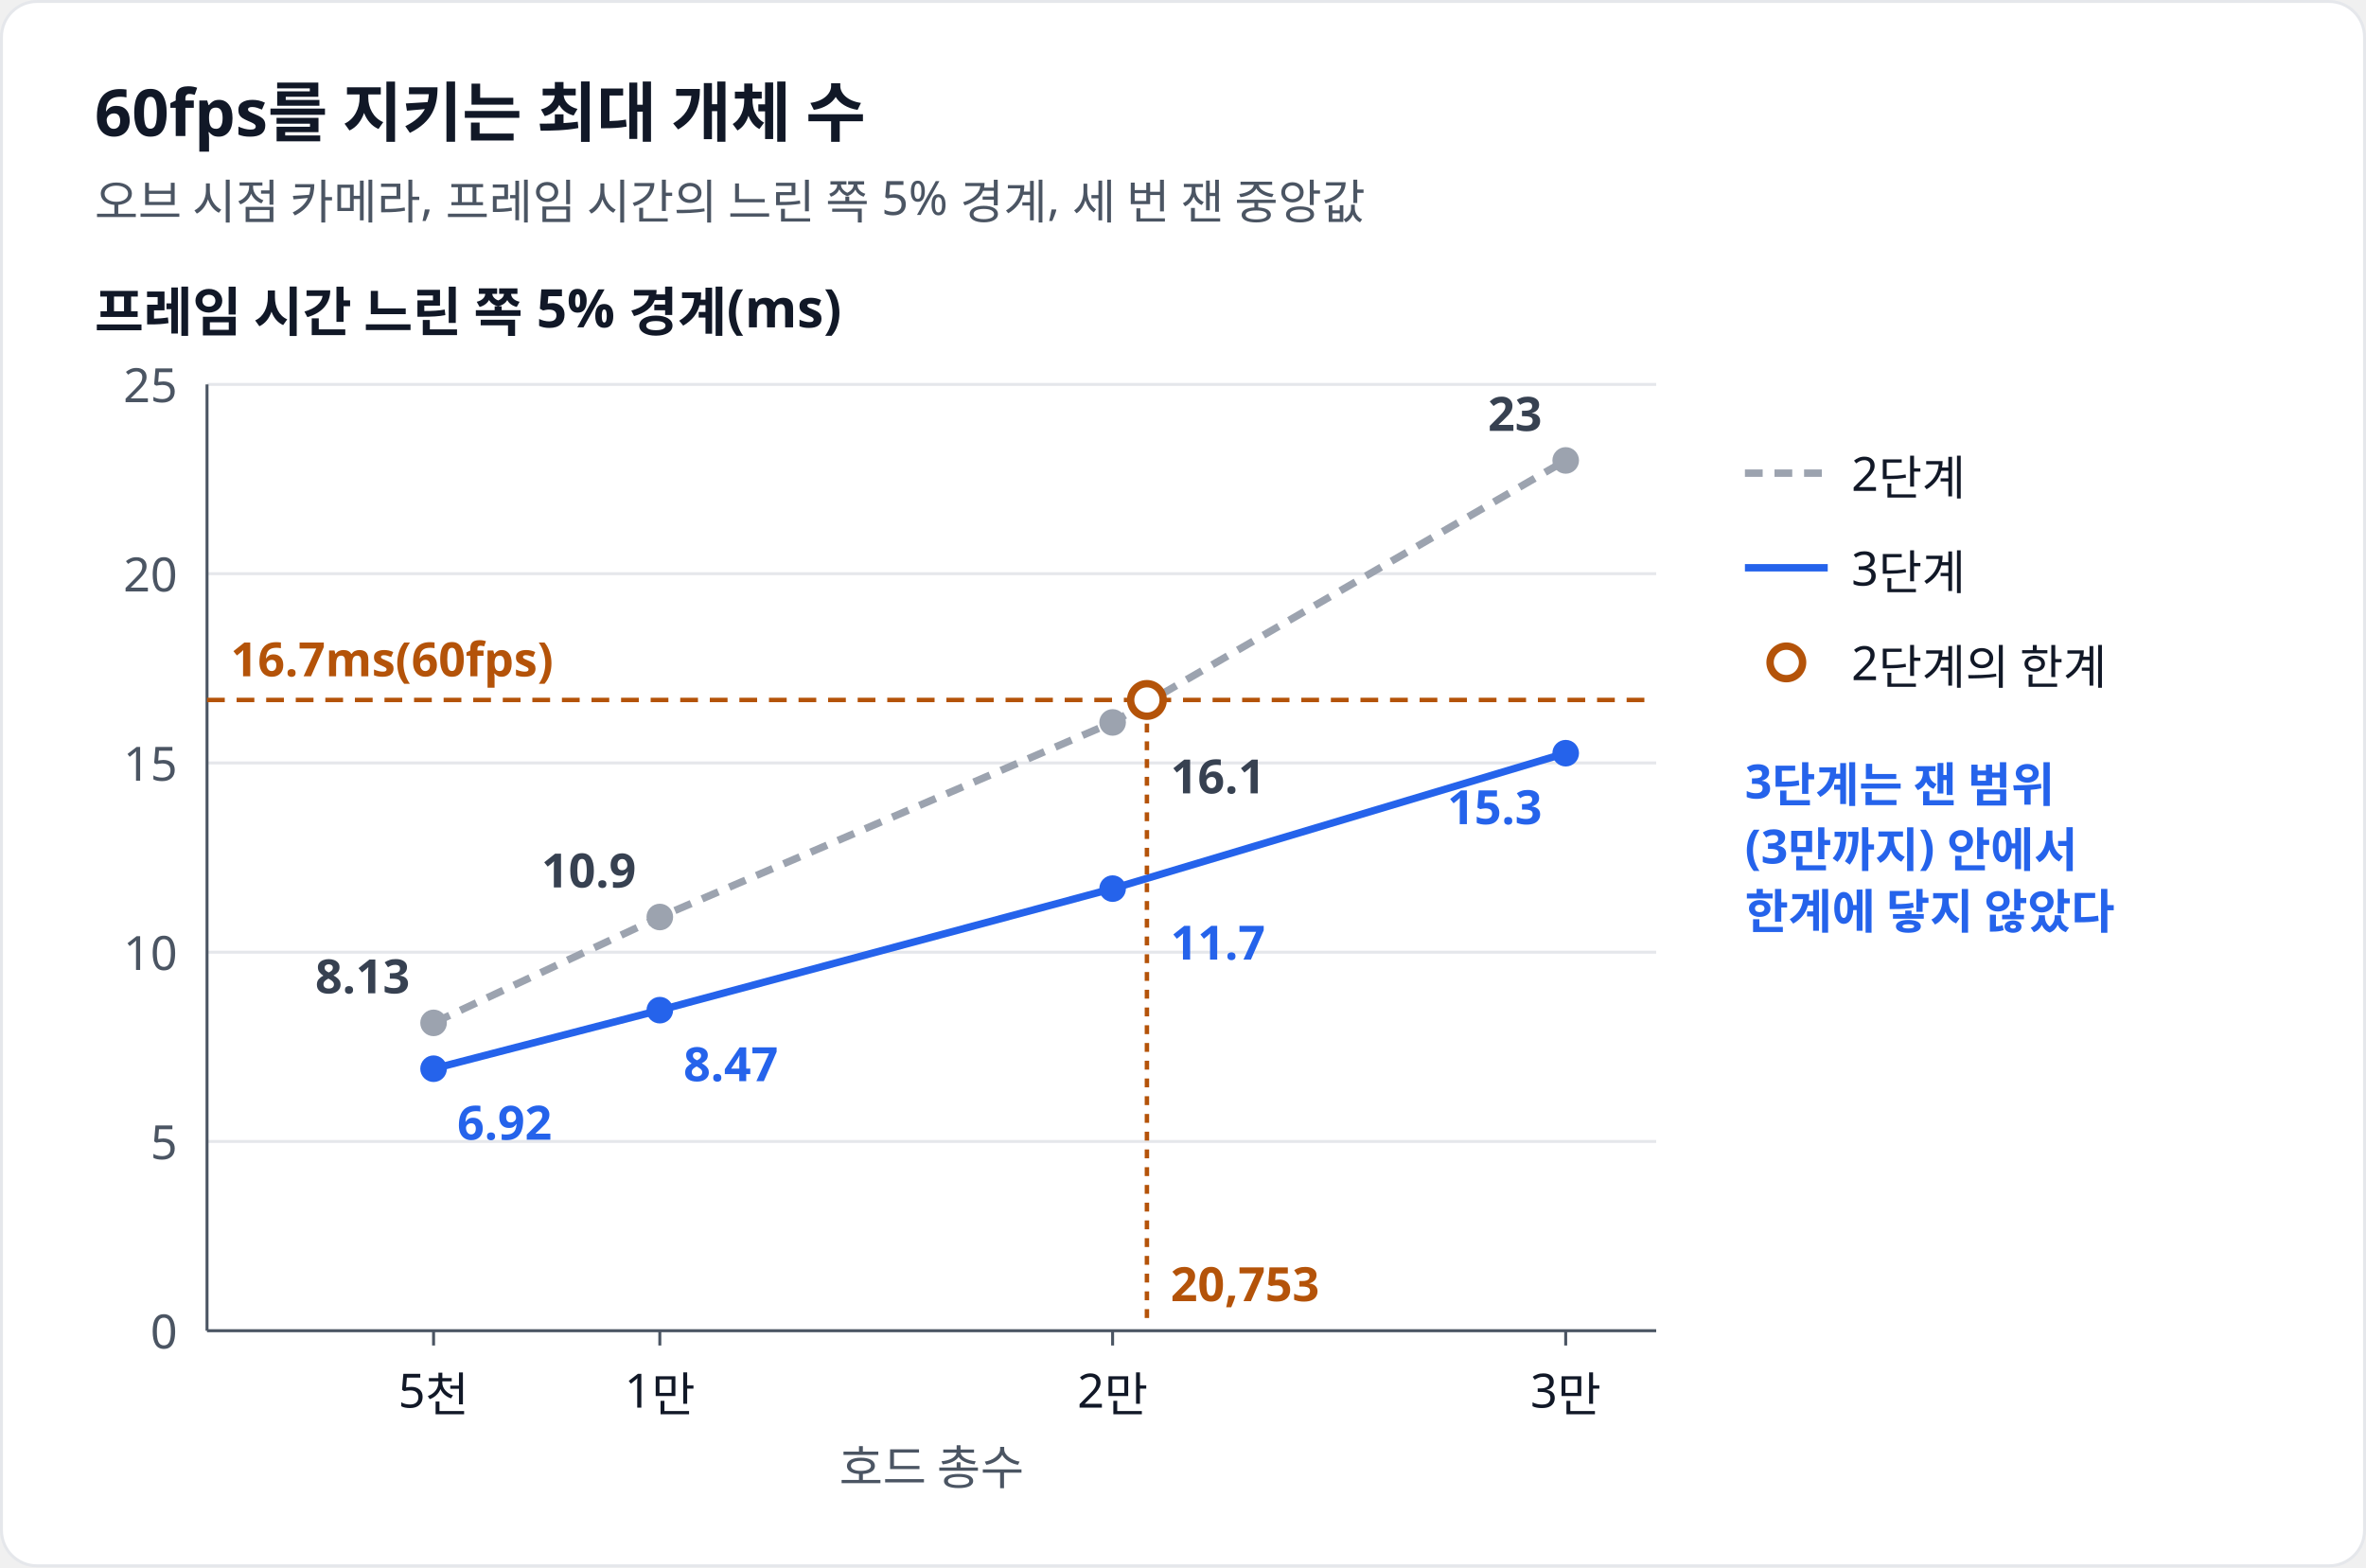
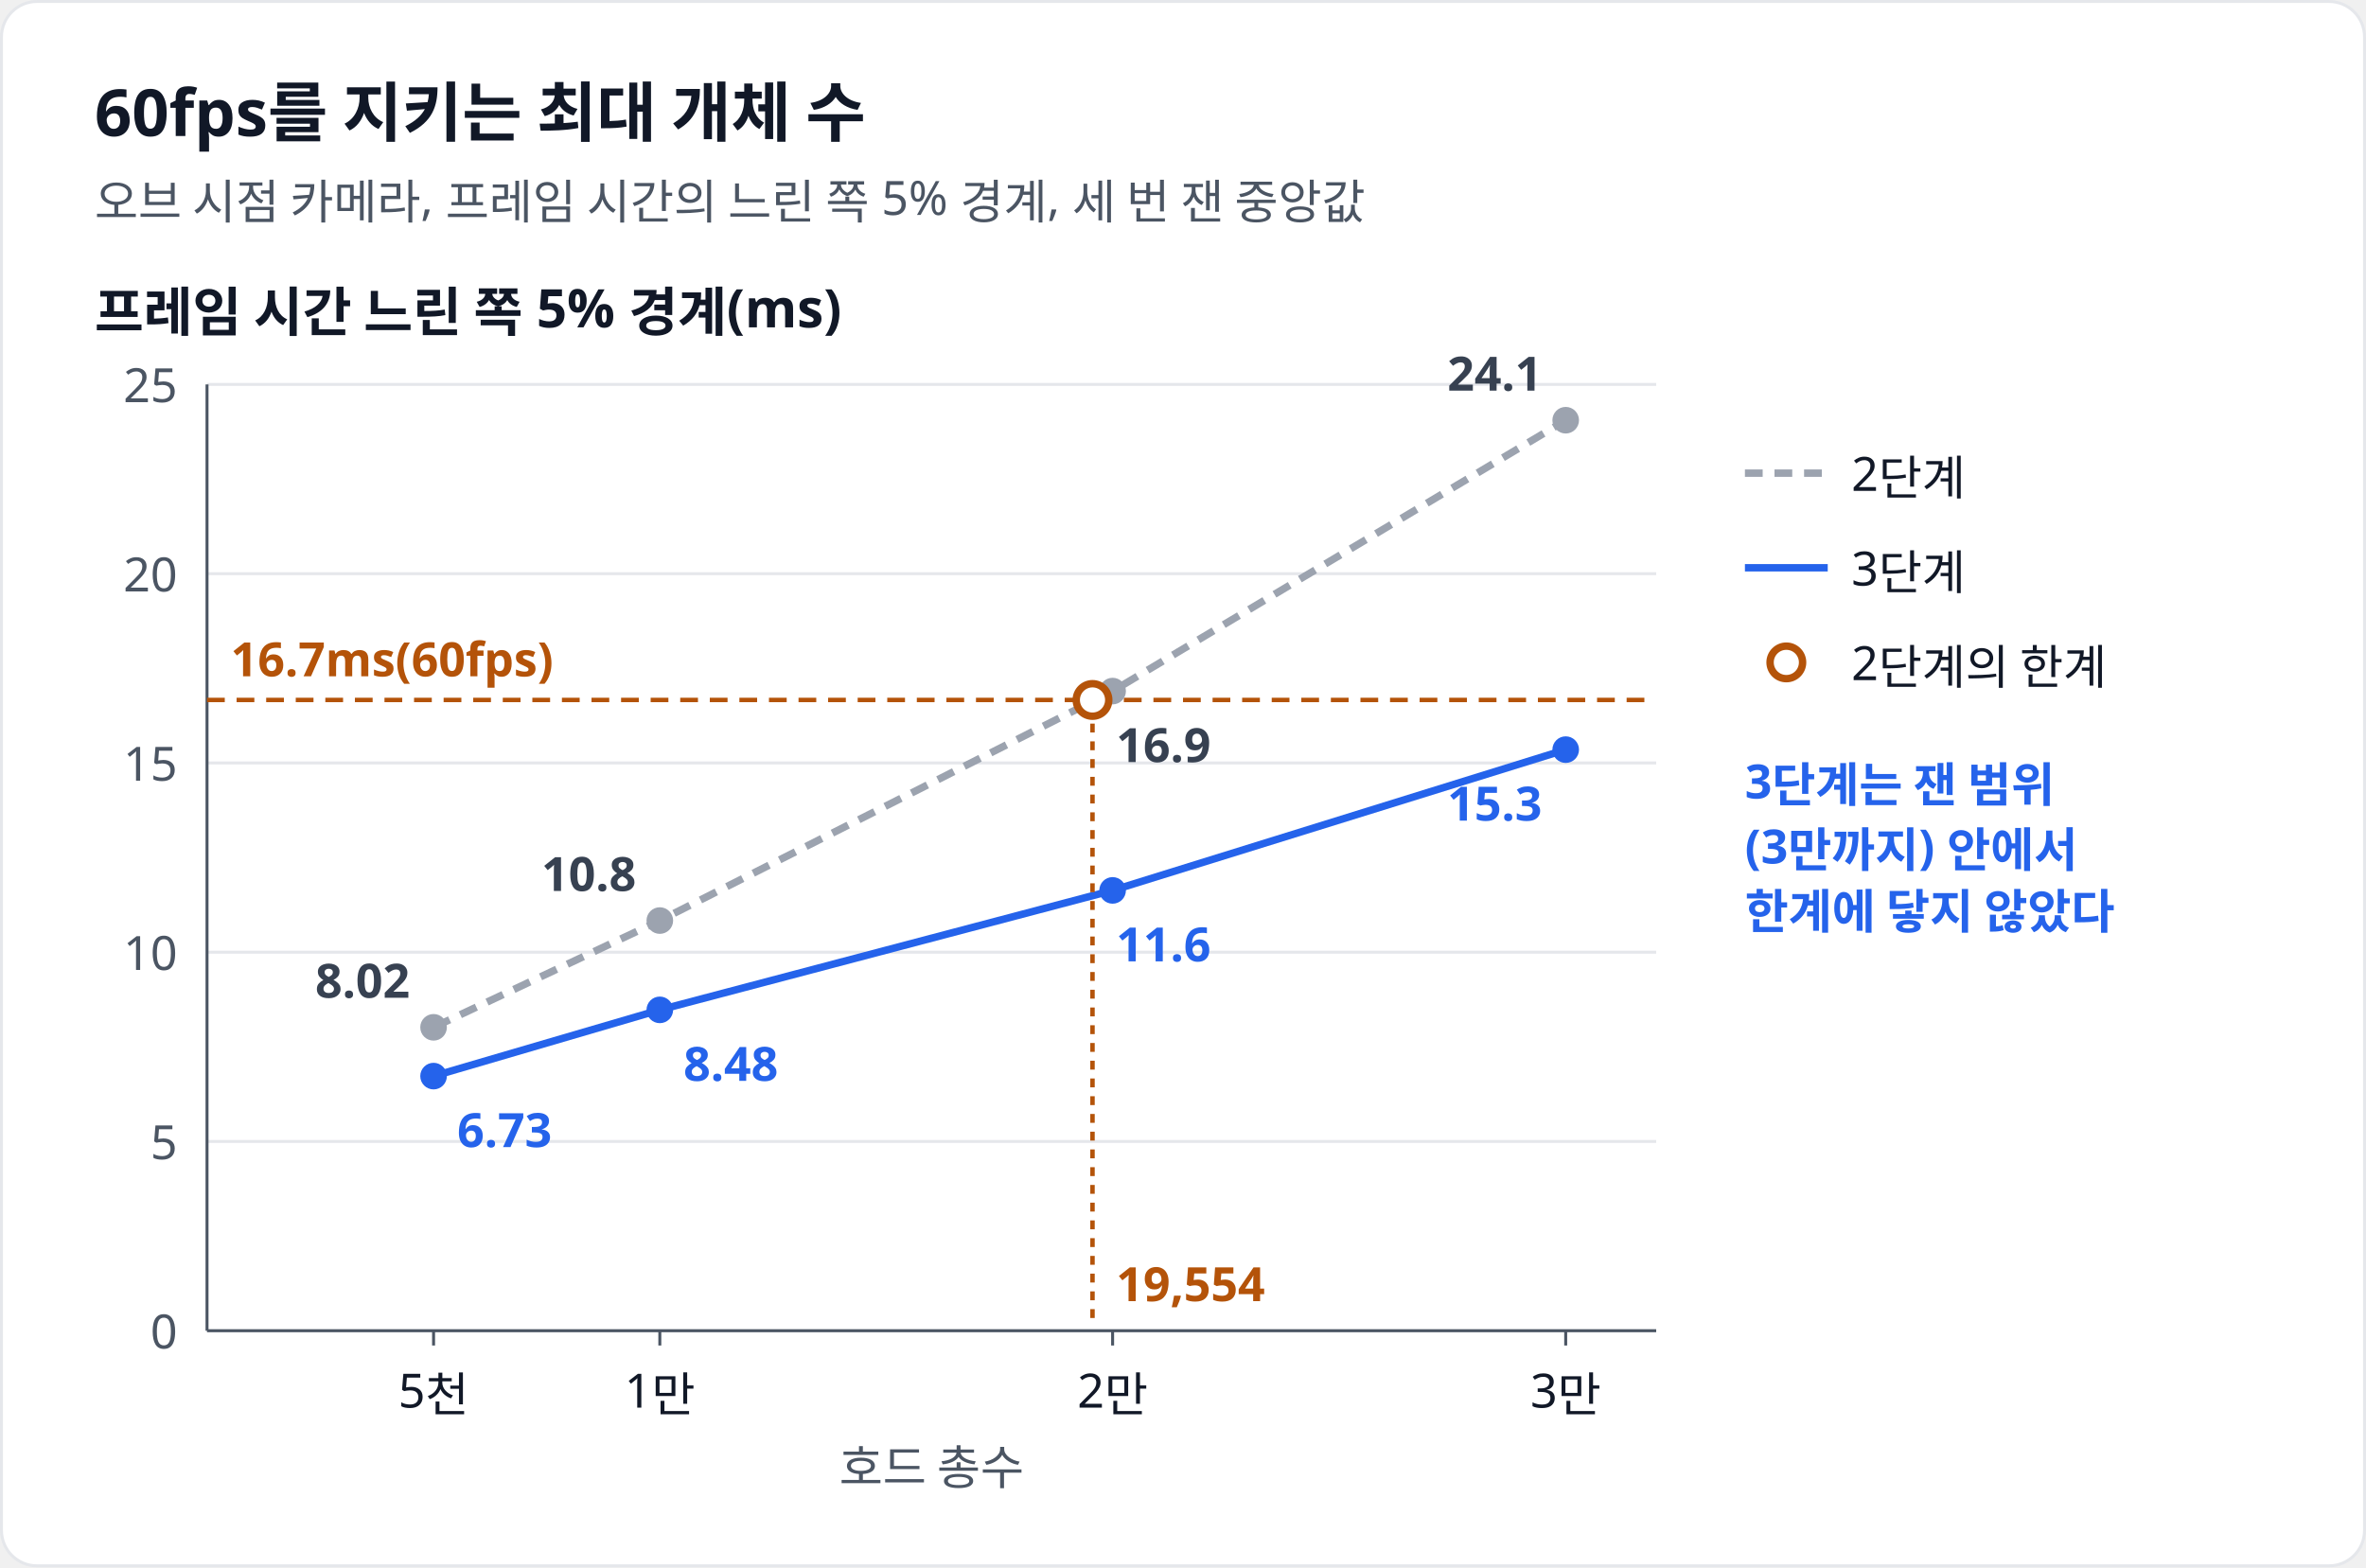
<svg xmlns="http://www.w3.org/2000/svg" width="800" height="530" viewBox="0 0 800 530" font-family="Malgun Gothic, Apple SD Gothic Neo, Noto Sans KR, Segoe UI, sans-serif" font-size="16" fill="#111827">
  <rect x="0.5" y="0.5" width="799" height="529" rx="12" fill="#ffffff" stroke="#e5e7eb" />
  <text x="32" y="46" font-size="22" font-weight="700">60fps를 지키는 최대 개체 수</text>
  <text x="32" y="74" font-size="16" fill="#4b5563">오브 시점 카메라, 프레임 시간의 느린 쪽 5% 경계, 세 번 잰 중앙값</text>
  <text x="32" y="112" font-size="18" font-weight="700">프레임 시간 느린 쪽 5% 경계(ms)</text>
  <line x1="70" y1="450.0" x2="560" y2="450.0" stroke="#e5e7eb" />
  <text x="60" y="456.0" text-anchor="end" font-size="16" fill="#4b5563">0</text>
  <line x1="70" y1="386.0" x2="560" y2="386.0" stroke="#e5e7eb" />
  <text x="60" y="392.0" text-anchor="end" font-size="16" fill="#4b5563">5</text>
  <line x1="70" y1="322.0" x2="560" y2="322.0" stroke="#e5e7eb" />
  <text x="60" y="328.0" text-anchor="end" font-size="16" fill="#4b5563">10</text>
  <line x1="70" y1="258.0" x2="560" y2="258.0" stroke="#e5e7eb" />
  <text x="60" y="264.0" text-anchor="end" font-size="16" fill="#4b5563">15</text>
  <line x1="70" y1="194.0" x2="560" y2="194.0" stroke="#e5e7eb" />
  <text x="60" y="200.0" text-anchor="end" font-size="16" fill="#4b5563">20</text>
  <line x1="70" y1="130.0" x2="560" y2="130.0" stroke="#e5e7eb" />
  <text x="60" y="136.0" text-anchor="end" font-size="16" fill="#4b5563">25</text>
  <line x1="146.6" y1="450" x2="146.6" y2="455" stroke="#4b5563" />
  <text x="146.6" y="476" text-anchor="middle" font-size="16">5천</text>
  <line x1="223.1" y1="450" x2="223.1" y2="455" stroke="#4b5563" />
  <text x="223.1" y="476" text-anchor="middle" font-size="16">1만</text>
  <line x1="376.2" y1="450" x2="376.2" y2="455" stroke="#4b5563" />
  <text x="376.2" y="476" text-anchor="middle" font-size="16">2만</text>
  <line x1="529.4" y1="450" x2="529.4" y2="455" stroke="#4b5563" />
  <text x="529.4" y="476" text-anchor="middle" font-size="16">3만</text>
  <line x1="70" y1="450" x2="560" y2="450" stroke="#4b5563" />
  <line x1="70" y1="130" x2="70" y2="450" stroke="#4b5563" />
  <text x="315.0" y="502" text-anchor="middle" font-size="16" fill="#4b5563">호드 총수</text>
  <line x1="70" y1="236.7" x2="560" y2="236.7" stroke="#b45309" stroke-dasharray="6 4" stroke-width="1.5" />
  <text x="78" y="228.7" font-size="16" font-weight="700" fill="#b45309">16.7ms(60fps)</text>
-   <polyline points="146.6,345.9 223.1,310.1 376.2,244.3 529.4,155.7" fill="none" stroke="#9ca3af" stroke-width="2.5" stroke-dasharray="6 4" />
-   <circle cx="146.6" cy="345.9" r="4.5" fill="#9ca3af" />
-   <circle cx="223.1" cy="310.1" r="4.5" fill="#9ca3af" />
-   <circle cx="376.2" cy="244.3" r="4.5" fill="#9ca3af" />
-   <circle cx="529.4" cy="155.7" r="4.5" fill="#9ca3af" />
-   <polyline points="146.6,361.4 223.1,341.6 376.2,300.5 529.4,254.7" fill="none" stroke="#2563eb" stroke-width="2.5" />
-   <circle cx="146.6" cy="361.4" r="4.5" fill="#2563eb" />
-   <circle cx="223.1" cy="341.6" r="4.5" fill="#2563eb" />
-   <circle cx="376.2" cy="300.5" r="4.5" fill="#2563eb" />
-   <circle cx="529.4" cy="254.7" r="4.5" fill="#2563eb" />
-   <text x="138.6" y="335.9" text-anchor="end" font-size="16" font-weight="700" fill="#374151">8.13</text>
-   <text x="154.6" y="385.4" text-anchor="start" font-size="16" font-weight="700" fill="#2563eb">6.92</text>
-   <text x="215.1" y="300.1" text-anchor="end" font-size="16" font-weight="700" fill="#374151">10.9</text>
-   <text x="231.1" y="365.6" text-anchor="start" font-size="16" font-weight="700" fill="#2563eb">8.47</text>
-   <text x="395.8" y="268.3" text-anchor="start" font-size="16" font-weight="700" fill="#374151">16.1</text>
-   <text x="395.8" y="324.5" text-anchor="start" font-size="16" font-weight="700" fill="#2563eb">11.7</text>
-   <text x="521.4" y="145.7" text-anchor="end" font-size="16" font-weight="700" fill="#374151">23</text>
-   <text x="521.4" y="278.7" text-anchor="end" font-size="16" font-weight="700" fill="#2563eb">15.3</text>
-   <circle cx="387.8" cy="236.7" r="5.5" fill="white" stroke="#b45309" stroke-width="2.5" />
-   <path d="M387.8 244.7 L387.8 446" stroke="#b45309" stroke-width="1.5" stroke-dasharray="3 3" />
-   <text x="395.8" y="440" text-anchor="start" font-size="16" font-weight="700" fill="#b45309">20,753</text>
+   <polyline points="146.6,347.4 223.1,311.3 376.2,233.7 529.4,142.1" fill="none" stroke="#9ca3af" stroke-width="2.5" stroke-dasharray="6 4" />
+   <circle cx="146.6" cy="347.4" r="4.5" fill="#9ca3af" />
+   <circle cx="223.1" cy="311.3" r="4.5" fill="#9ca3af" />
+   <circle cx="376.2" cy="233.7" r="4.5" fill="#9ca3af" />
+   <circle cx="529.4" cy="142.1" r="4.5" fill="#9ca3af" />
+   <polyline points="146.6,363.9 223.1,341.5 376.2,301.1 529.4,253.5" fill="none" stroke="#2563eb" stroke-width="2.5" />
+   <circle cx="146.6" cy="363.9" r="4.5" fill="#2563eb" />
+   <circle cx="223.1" cy="341.5" r="4.5" fill="#2563eb" />
+   <circle cx="376.2" cy="301.1" r="4.5" fill="#2563eb" />
+   <circle cx="529.4" cy="253.5" r="4.5" fill="#2563eb" />
+   <text x="138.6" y="337.4" text-anchor="end" font-size="16" font-weight="700" fill="#374151">8.02</text>
+   <text x="154.6" y="387.9" text-anchor="start" font-size="16" font-weight="700" fill="#2563eb">6.73</text>
+   <text x="215.1" y="301.3" text-anchor="end" font-size="16" font-weight="700" fill="#374151">10.8</text>
+   <text x="231.1" y="365.5" text-anchor="start" font-size="16" font-weight="700" fill="#2563eb">8.48</text>
+   <text x="377.4" y="257.7" text-anchor="start" font-size="16" font-weight="700" fill="#374151">16.9</text>
+   <text x="377.4" y="325.1" text-anchor="start" font-size="16" font-weight="700" fill="#2563eb">11.6</text>
+   <text x="521.4" y="132.1" text-anchor="end" font-size="16" font-weight="700" fill="#374151">24.1</text>
+   <text x="521.4" y="277.5" text-anchor="end" font-size="16" font-weight="700" fill="#2563eb">15.3</text>
+   <circle cx="369.4" cy="236.7" r="5.5" fill="white" stroke="#b45309" stroke-width="2.5" />
+   <path d="M369.4 244.7 L369.4 446" stroke="#b45309" stroke-width="1.5" stroke-dasharray="3 3" />
+   <text x="377.4" y="440" text-anchor="start" font-size="16" font-weight="700" fill="#b45309">19,554</text>
  <line x1="590" y1="160" x2="618" y2="160" stroke="#9ca3af" stroke-width="2.5" stroke-dasharray="6 4" />
  <text x="626" y="166" font-size="16">2단계</text>
  <line x1="590" y1="192" x2="618" y2="192" stroke="#2563eb" stroke-width="2.5" />
  <text x="626" y="198" font-size="16">3단계</text>
  <circle cx="604" cy="224" r="5.5" fill="white" stroke="#b45309" stroke-width="2.5" />
  <text x="626" y="230" font-size="16">2단계의 한계</text>
  <text x="590" y="270" font-size="16" fill="#2563eb" font-weight="700">3단계는 잰 범위</text>
  <text x="590" y="292" font-size="16" fill="#2563eb" font-weight="700">(3만까지) 안에서</text>
  <text x="590" y="314" font-size="16" fill="#2563eb" font-weight="700">한계에 닿지 않았다</text>
</svg>
